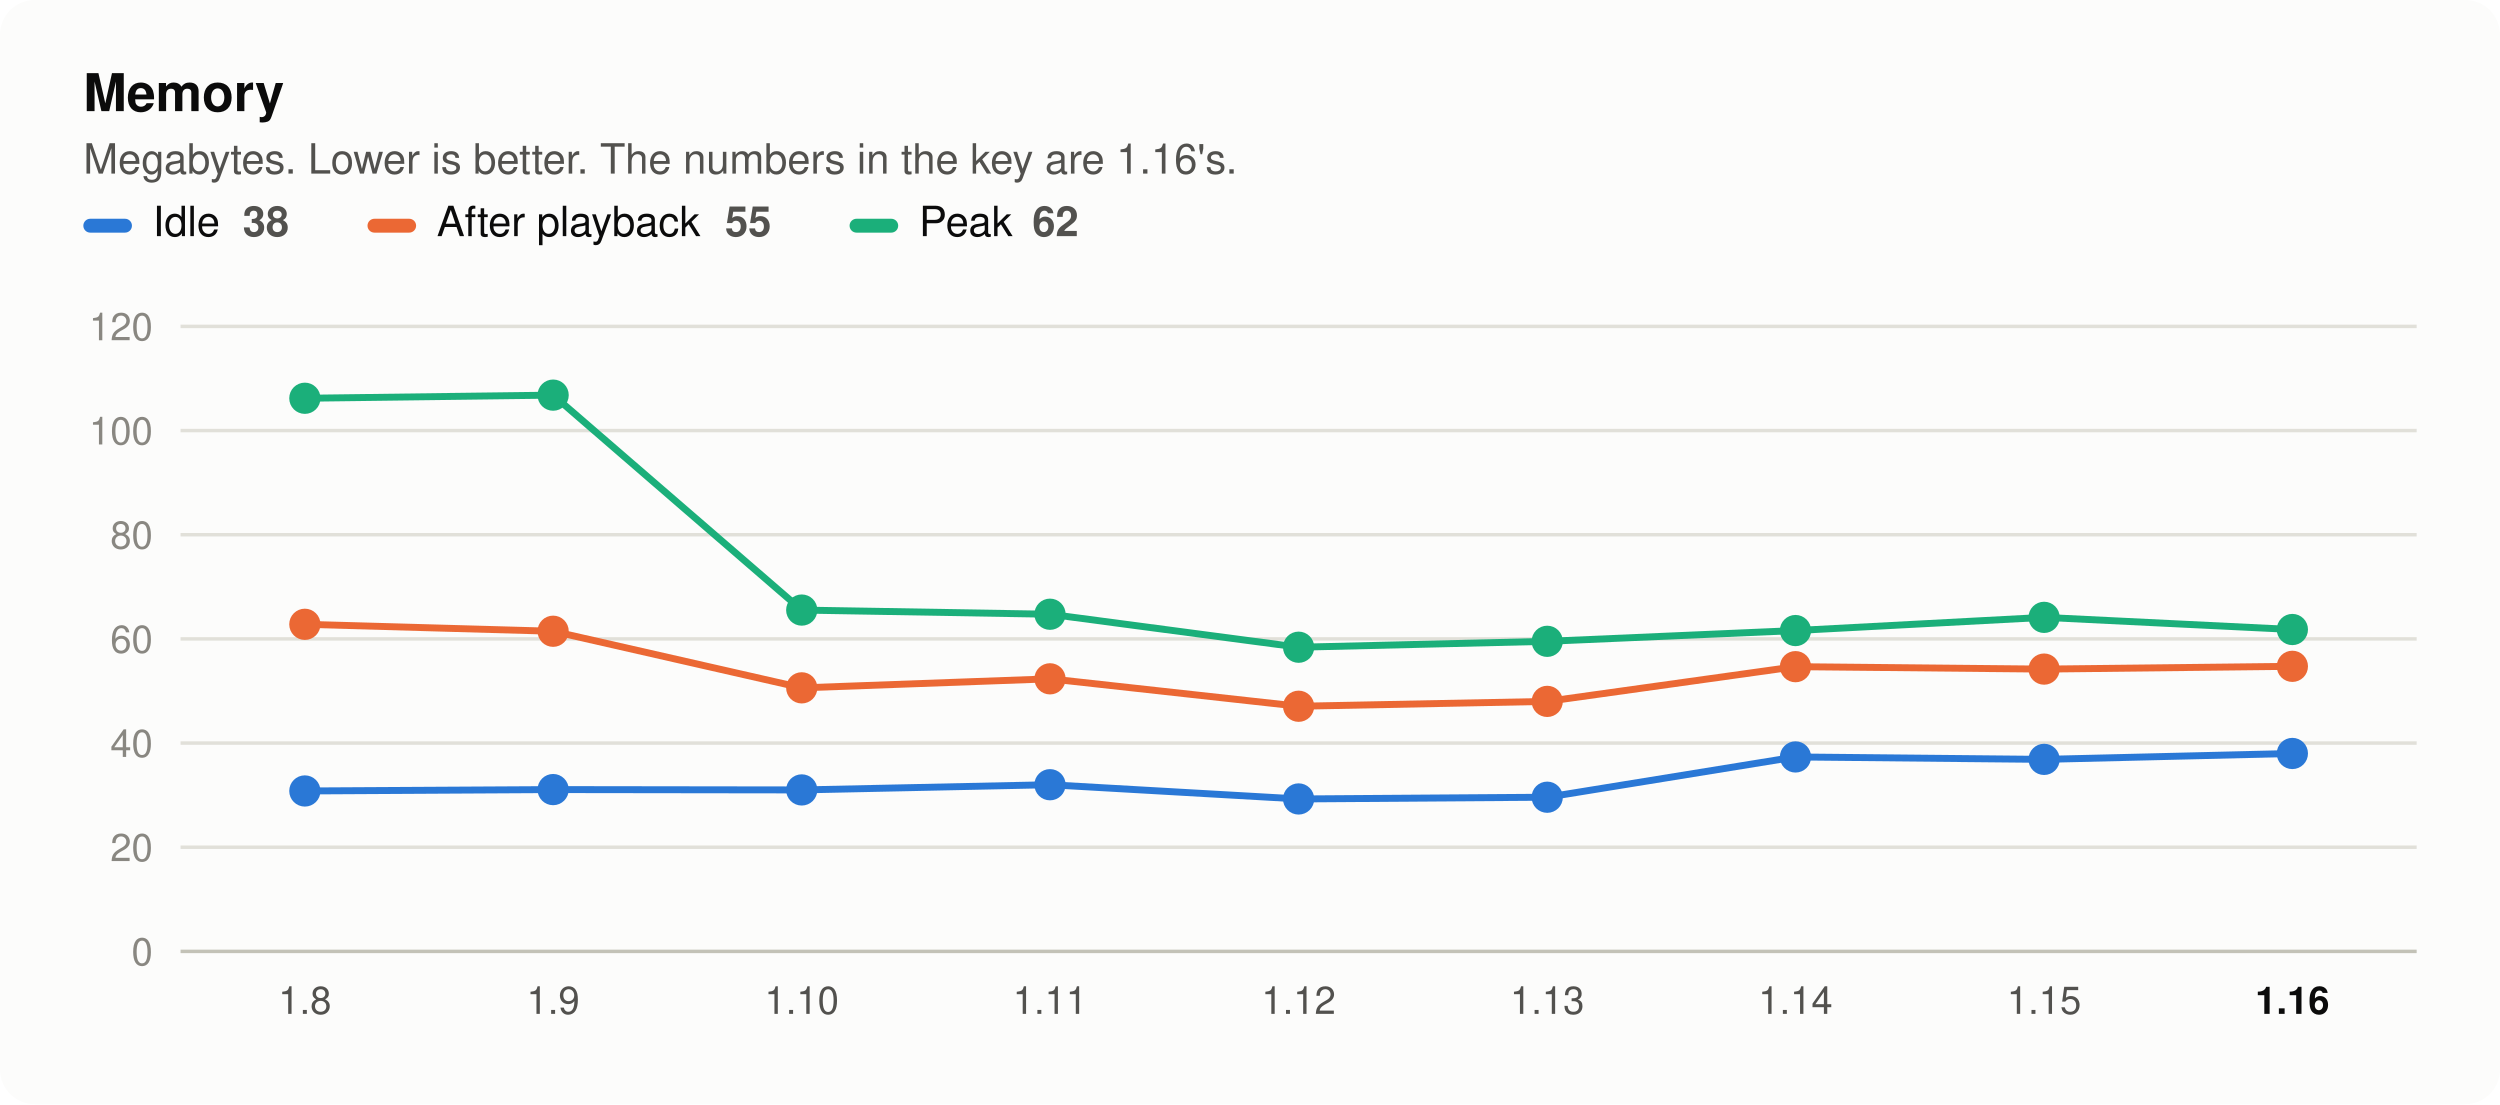
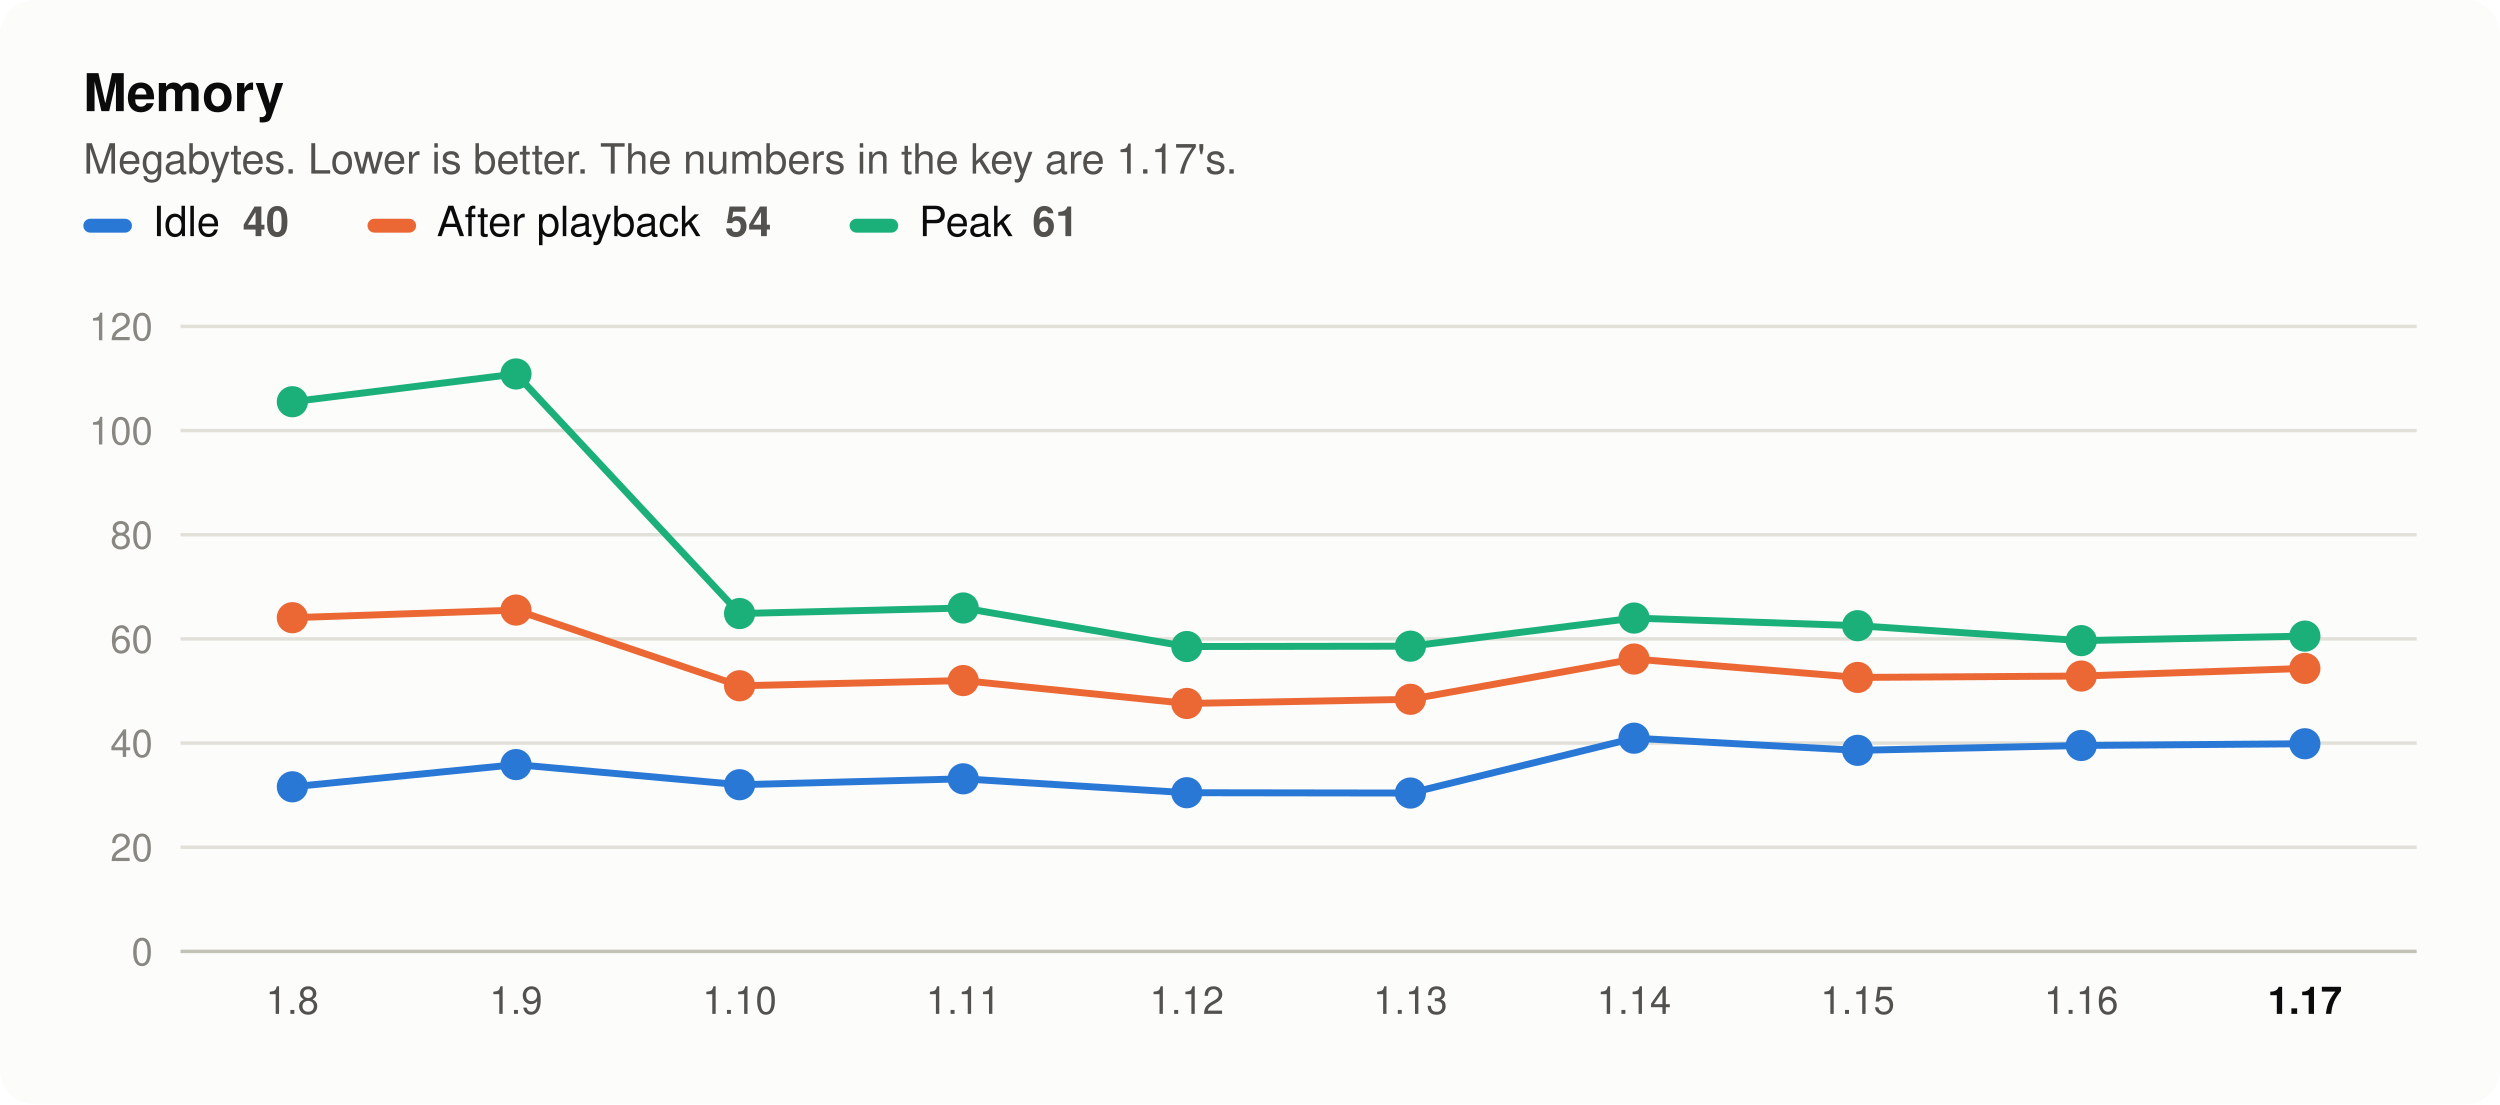
<svg xmlns="http://www.w3.org/2000/svg" viewBox="0 0 720 318" width="720" height="318" font-family="-apple-system,BlinkMacSystemFont,'Segoe UI',Helvetica,Arial,sans-serif" role="img" aria-label="Memory">
  <style>.bg{fill:#fcfcfb}.t{fill:#0b0b0b}.m{fill:#52514e}.q{fill:#898781}.box{fill:#f0efec}.g{stroke:#e1e0d9}.a{stroke:#c3c2b7}.k{stroke:#b9b8b2}.ring{stroke:#fcfcfb}.s0{fill:#2a78d6;stroke:#2a78d6}.s1{fill:#eb6834;stroke:#eb6834}.s2{fill:#1baf7a;stroke:#1baf7a}@media (prefers-color-scheme:dark){.bg{fill:#1a1a19}.t{fill:#f0efec}.m{fill:#c3c2b7}.q{fill:#898781}.box{fill:#262624}.g{stroke:#2c2c2a}.a{stroke:#383835}.k{stroke:#55554f}.ring{stroke:#1a1a19}.s0{fill:#3987e5;stroke:#3987e5}.s1{fill:#d95926;stroke:#d95926}.s2{fill:#199e70;stroke:#199e70}}text{font-variant-numeric:tabular-nums}.ln{fill:none;stroke-linejoin:round;stroke-linecap:round}rect.s0,rect.s1,rect.s2,rect.s3,rect.s4,rect.s5,rect.s6,rect.s7,rect.sg{stroke:none}</style>
  <rect class="bg" width="720" height="318" rx="10" />
  <text class="t" x="24.0" y="32.0" font-size="15" text-anchor="start" font-weight="600">Memory</text>
-   <text class="m" x="24.0" y="50.0" font-size="12" text-anchor="start">Megabytes. Lower is better. The numbers in the key are 1.16's.</text>
+   <text class="m" x="24.0" y="50.0" font-size="12" text-anchor="start">Megabytes. Lower is better. The numbers in the key are 1.17's.</text>
  <rect class="s0" x="24" y="63.0" width="14" height="4" rx="2" />
  <text class="t" x="44.0" y="68.0" font-size="12" text-anchor="start">Idle</text>
-   <text class="m" x="69.9" y="68.0" font-size="12" text-anchor="start" font-weight="600">38</text>
+   <text class="m" x="69.9" y="68.0" font-size="12" text-anchor="start" font-weight="600">40</text>
  <rect class="s1" x="105.84" y="63.0" width="14" height="4" rx="2" />
  <text class="t" x="125.8" y="68.0" font-size="12" text-anchor="start">After playback</text>
-   <text class="m" x="208.8" y="68.0" font-size="12" text-anchor="start" font-weight="600">55</text>
+   <text class="m" x="208.8" y="68.0" font-size="12" text-anchor="start" font-weight="600">54</text>
  <rect class="s2" x="244.68" y="63.0" width="14" height="4" rx="2" />
  <text class="t" x="264.7" y="68.0" font-size="12" text-anchor="start">Peak</text>
-   <text class="m" x="297.3" y="68.0" font-size="12" text-anchor="start" font-weight="600">62</text>
+   <text class="m" x="297.3" y="68.0" font-size="12" text-anchor="start" font-weight="600">61</text>
  <line class="a" x1="52.0" y1="274.0" x2="696.0" y2="274.0" stroke-width="1" />
  <text class="q" x="44.0" y="278.0" font-size="11" text-anchor="end">0</text>
  <line class="g" x1="52.0" y1="244.0" x2="696.0" y2="244.0" stroke-width="1" />
  <text class="q" x="44.0" y="248.0" font-size="11" text-anchor="end">20</text>
  <line class="g" x1="52.0" y1="214.0" x2="696.0" y2="214.0" stroke-width="1" />
  <text class="q" x="44.0" y="218.0" font-size="11" text-anchor="end">40</text>
  <line class="g" x1="52.0" y1="184.0" x2="696.0" y2="184.0" stroke-width="1" />
  <text class="q" x="44.0" y="188.0" font-size="11" text-anchor="end">60</text>
  <line class="g" x1="52.0" y1="154.0" x2="696.0" y2="154.0" stroke-width="1" />
  <text class="q" x="44.0" y="158.0" font-size="11" text-anchor="end">80</text>
  <line class="g" x1="52.0" y1="124.0" x2="696.0" y2="124.0" stroke-width="1" />
  <text class="q" x="44.0" y="128.0" font-size="11" text-anchor="end">100</text>
  <line class="g" x1="52.0" y1="94.0" x2="696.0" y2="94.0" stroke-width="1" />
  <text class="q" x="44.0" y="98.0" font-size="11" text-anchor="end">120</text>
-   <text class="m" x="87.8" y="292.0" font-size="11" text-anchor="middle">1.8</text>
-   <text class="m" x="159.3" y="292.0" font-size="11" text-anchor="middle">1.9</text>
-   <text class="m" x="230.9" y="292.0" font-size="11" text-anchor="middle">1.10</text>
-   <text class="m" x="302.4" y="292.0" font-size="11" text-anchor="middle">1.11</text>
-   <text class="m" x="374.0" y="292.0" font-size="11" text-anchor="middle">1.12</text>
-   <text class="m" x="445.6" y="292.0" font-size="11" text-anchor="middle">1.13</text>
-   <text class="m" x="517.1" y="292.0" font-size="11" text-anchor="middle">1.14</text>
-   <text class="m" x="588.7" y="292.0" font-size="11" text-anchor="middle">1.15</text>
-   <text class="t" x="660.2" y="292.0" font-size="11" text-anchor="middle" font-weight="600">1.16</text>
-   <path class="ln s0" stroke-width="2" d="M87.8,227.8 L159.3,227.4 L230.9,227.5 L302.4,226.0 L374.0,230.1 L445.6,229.6 L517.1,218.0 L588.7,218.7 L660.2,217.0" />
-   <circle class="s0 ring" cx="87.8" cy="227.8" r="3.5" stroke-width="2" />
-   <circle class="s0 ring" cx="159.3" cy="227.4" r="3.5" stroke-width="2" />
-   <circle class="s0 ring" cx="230.9" cy="227.5" r="3.5" stroke-width="2" />
-   <circle class="s0 ring" cx="302.4" cy="226.0" r="3.5" stroke-width="2" />
-   <circle class="s0 ring" cx="374.0" cy="230.1" r="3.5" stroke-width="2" />
-   <circle class="s0 ring" cx="445.6" cy="229.6" r="3.5" stroke-width="2" />
-   <circle class="s0 ring" cx="517.1" cy="218.0" r="3.5" stroke-width="2" />
-   <circle class="s0 ring" cx="588.7" cy="218.7" r="3.5" stroke-width="2" />
-   <circle class="s0 ring" cx="660.2" cy="217.0" r="3.5" stroke-width="2" />
-   <path class="ln s1" stroke-width="2" d="M87.8,179.8 L159.3,181.8 L230.9,198.1 L302.4,195.5 L374.0,203.4 L445.6,202.0 L517.1,192.0 L588.7,192.7 L660.2,191.9" />
-   <circle class="s1 ring" cx="87.8" cy="179.8" r="3.5" stroke-width="2" />
-   <circle class="s1 ring" cx="159.3" cy="181.8" r="3.5" stroke-width="2" />
-   <circle class="s1 ring" cx="230.9" cy="198.1" r="3.5" stroke-width="2" />
-   <circle class="s1 ring" cx="302.4" cy="195.5" r="3.5" stroke-width="2" />
-   <circle class="s1 ring" cx="374.0" cy="203.4" r="3.5" stroke-width="2" />
-   <circle class="s1 ring" cx="445.6" cy="202.0" r="3.5" stroke-width="2" />
-   <circle class="s1 ring" cx="517.1" cy="192.0" r="3.5" stroke-width="2" />
-   <circle class="s1 ring" cx="588.7" cy="192.7" r="3.5" stroke-width="2" />
-   <circle class="s1 ring" cx="660.2" cy="191.9" r="3.5" stroke-width="2" />
-   <path class="ln s2" stroke-width="2" d="M87.8,114.7 L159.3,113.8 L230.9,175.7 L302.4,176.9 L374.0,186.4 L445.6,184.7 L517.1,181.6 L588.7,177.8 L660.2,181.3" />
-   <circle class="s2 ring" cx="87.8" cy="114.7" r="3.5" stroke-width="2" />
-   <circle class="s2 ring" cx="159.3" cy="113.8" r="3.5" stroke-width="2" />
-   <circle class="s2 ring" cx="230.9" cy="175.7" r="3.5" stroke-width="2" />
-   <circle class="s2 ring" cx="302.4" cy="176.9" r="3.5" stroke-width="2" />
-   <circle class="s2 ring" cx="374.0" cy="186.4" r="3.5" stroke-width="2" />
-   <circle class="s2 ring" cx="445.6" cy="184.7" r="3.5" stroke-width="2" />
-   <circle class="s2 ring" cx="517.1" cy="181.6" r="3.5" stroke-width="2" />
-   <circle class="s2 ring" cx="588.7" cy="177.8" r="3.5" stroke-width="2" />
-   <circle class="s2 ring" cx="660.2" cy="181.3" r="3.5" stroke-width="2" />
+   <text class="m" x="84.2" y="292.0" font-size="11" text-anchor="middle">1.8</text>
+   <text class="m" x="148.6" y="292.0" font-size="11" text-anchor="middle">1.9</text>
+   <text class="m" x="213.0" y="292.0" font-size="11" text-anchor="middle">1.10</text>
+   <text class="m" x="277.4" y="292.0" font-size="11" text-anchor="middle">1.11</text>
+   <text class="m" x="341.8" y="292.0" font-size="11" text-anchor="middle">1.12</text>
+   <text class="m" x="406.2" y="292.0" font-size="11" text-anchor="middle">1.13</text>
+   <text class="m" x="470.6" y="292.0" font-size="11" text-anchor="middle">1.14</text>
+   <text class="m" x="535.0" y="292.0" font-size="11" text-anchor="middle">1.15</text>
+   <text class="m" x="599.4" y="292.0" font-size="11" text-anchor="middle">1.16</text>
+   <text class="t" x="663.8" y="292.0" font-size="11" text-anchor="middle" font-weight="600">1.17</text>
+   <path class="ln s0" stroke-width="2" d="M84.2,226.6 L148.6,220.2 L213.0,226.0 L277.4,224.3 L341.8,228.3 L406.2,228.4 L470.6,212.6 L535.0,216.1 L599.4,214.7 L663.8,214.2" />
+   <circle class="s0 ring" cx="84.2" cy="226.6" r="3.5" stroke-width="2" />
+   <circle class="s0 ring" cx="148.6" cy="220.2" r="3.5" stroke-width="2" />
+   <circle class="s0 ring" cx="213.0" cy="226.0" r="3.5" stroke-width="2" />
+   <circle class="s0 ring" cx="277.4" cy="224.3" r="3.5" stroke-width="2" />
+   <circle class="s0 ring" cx="341.8" cy="228.3" r="3.5" stroke-width="2" />
+   <circle class="s0 ring" cx="406.2" cy="228.4" r="3.5" stroke-width="2" />
+   <circle class="s0 ring" cx="470.6" cy="212.6" r="3.5" stroke-width="2" />
+   <circle class="s0 ring" cx="535.0" cy="216.1" r="3.5" stroke-width="2" />
+   <circle class="s0 ring" cx="599.4" cy="214.7" r="3.5" stroke-width="2" />
+   <circle class="s0 ring" cx="663.8" cy="214.2" r="3.5" stroke-width="2" />
+   <path class="ln s1" stroke-width="2" d="M84.2,177.9 L148.6,175.7 L213.0,197.5 L277.4,196.0 L341.8,202.6 L406.2,201.4 L470.6,189.8 L535.0,195.1 L599.4,194.7 L663.8,192.5" />
+   <circle class="s1 ring" cx="84.2" cy="177.9" r="3.5" stroke-width="2" />
+   <circle class="s1 ring" cx="148.6" cy="175.7" r="3.5" stroke-width="2" />
+   <circle class="s1 ring" cx="213.0" cy="197.5" r="3.5" stroke-width="2" />
+   <circle class="s1 ring" cx="277.4" cy="196.0" r="3.5" stroke-width="2" />
+   <circle class="s1 ring" cx="341.8" cy="202.6" r="3.5" stroke-width="2" />
+   <circle class="s1 ring" cx="406.2" cy="201.4" r="3.5" stroke-width="2" />
+   <circle class="s1 ring" cx="470.6" cy="189.8" r="3.5" stroke-width="2" />
+   <circle class="s1 ring" cx="535.0" cy="195.1" r="3.5" stroke-width="2" />
+   <circle class="s1 ring" cx="599.4" cy="194.7" r="3.5" stroke-width="2" />
+   <circle class="s1 ring" cx="663.8" cy="192.5" r="3.5" stroke-width="2" />
+   <path class="ln s2" stroke-width="2" d="M84.2,115.7 L148.6,107.7 L213.0,176.7 L277.4,175.1 L341.8,186.2 L406.2,186.1 L470.6,178.0 L535.0,180.2 L599.4,184.5 L663.8,183.2" />
+   <circle class="s2 ring" cx="84.2" cy="115.7" r="3.5" stroke-width="2" />
+   <circle class="s2 ring" cx="148.6" cy="107.7" r="3.5" stroke-width="2" />
+   <circle class="s2 ring" cx="213.0" cy="176.7" r="3.5" stroke-width="2" />
+   <circle class="s2 ring" cx="277.4" cy="175.1" r="3.5" stroke-width="2" />
+   <circle class="s2 ring" cx="341.8" cy="186.2" r="3.5" stroke-width="2" />
+   <circle class="s2 ring" cx="406.2" cy="186.1" r="3.5" stroke-width="2" />
+   <circle class="s2 ring" cx="470.6" cy="178.0" r="3.5" stroke-width="2" />
+   <circle class="s2 ring" cx="535.0" cy="180.2" r="3.5" stroke-width="2" />
+   <circle class="s2 ring" cx="599.4" cy="184.5" r="3.5" stroke-width="2" />
+   <circle class="s2 ring" cx="663.8" cy="183.2" r="3.5" stroke-width="2" />
</svg>
